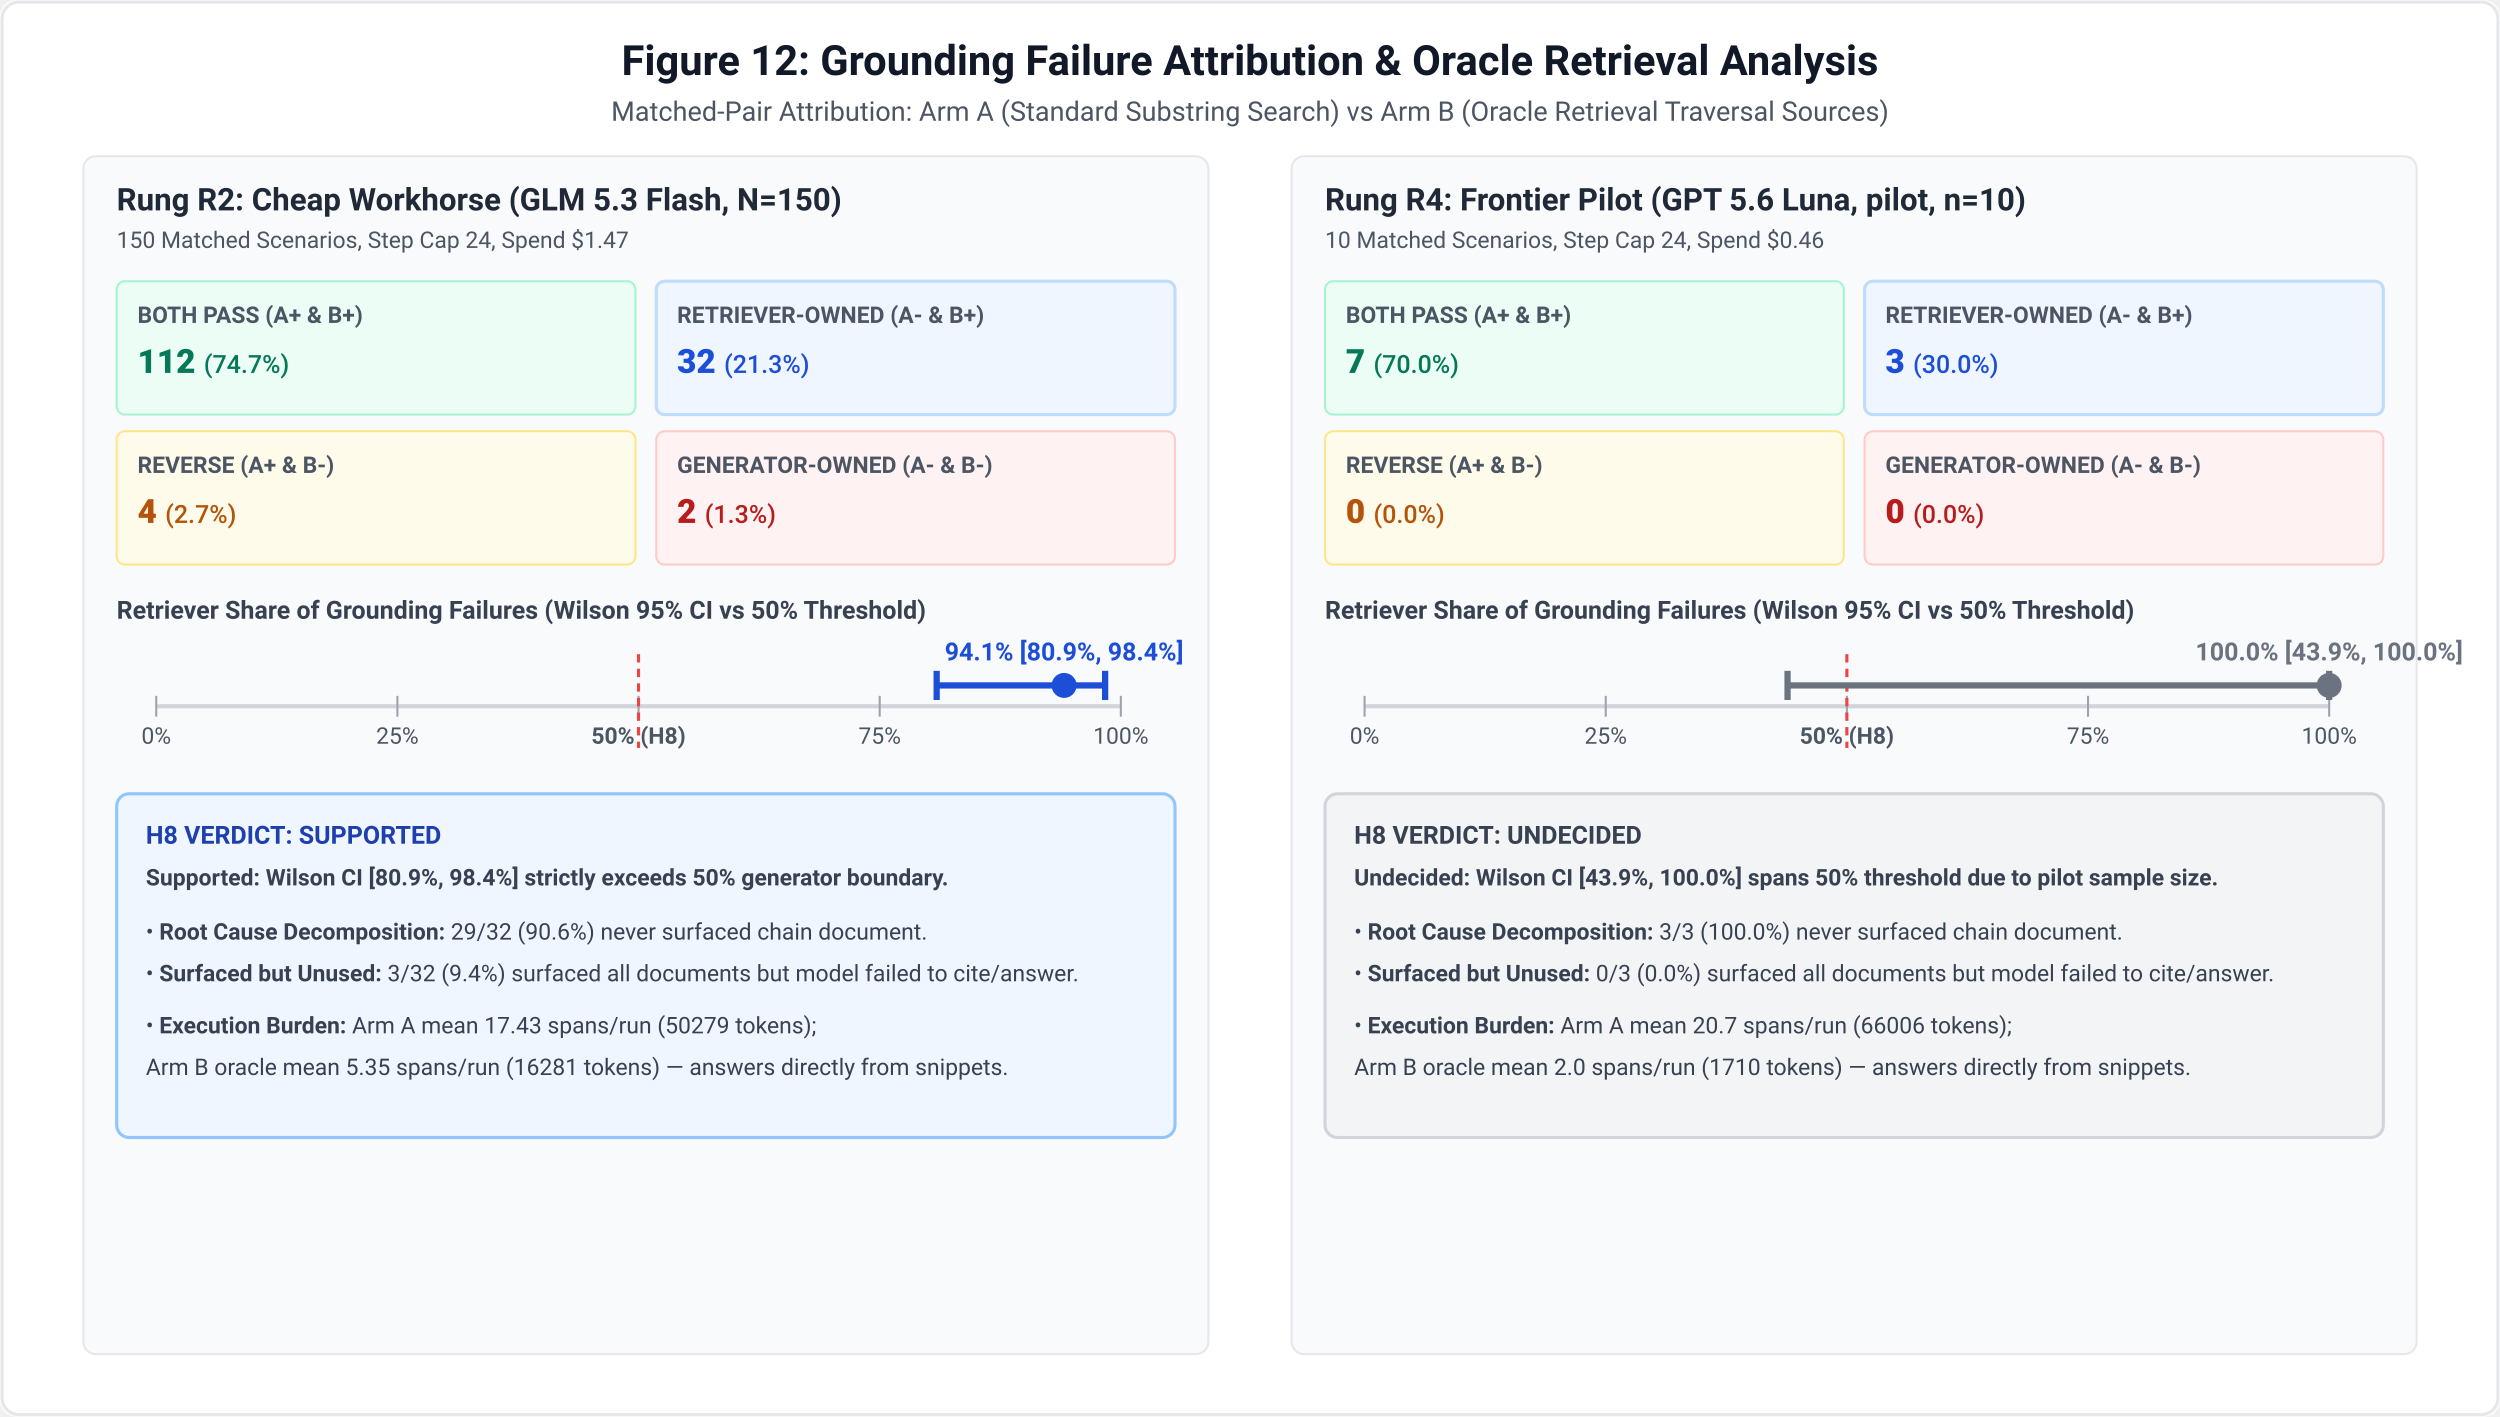
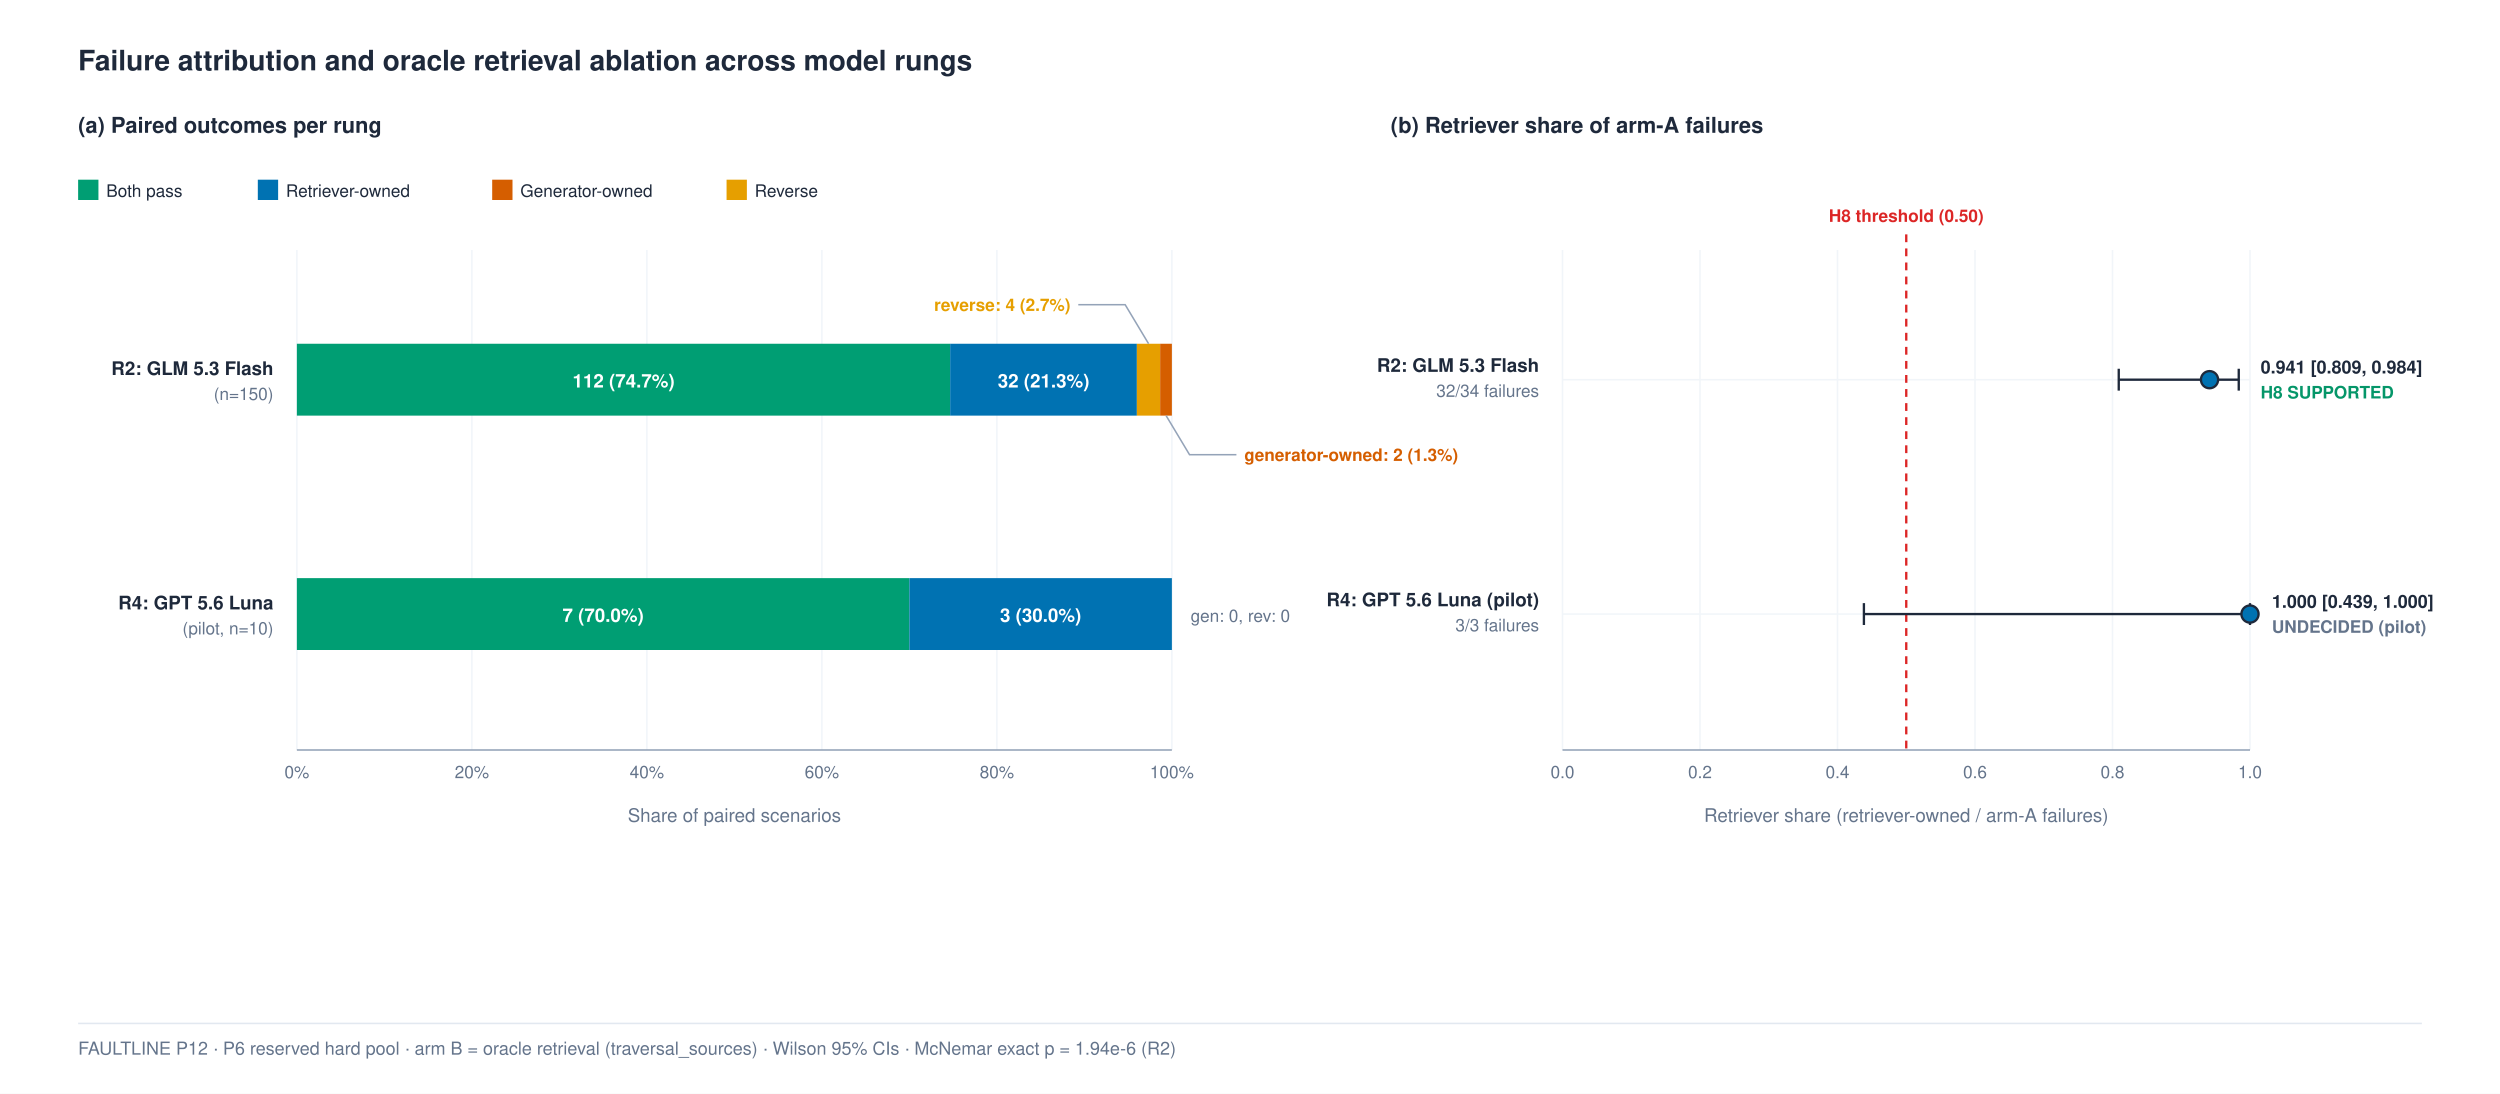
- <svg xmlns="http://www.w3.org/2000/svg" width="1200" height="680" viewBox="0 0 1200 680">
-   <rect width="100%" height="100%" fill="#ffffff" rx="8" />
-   <style>
-     .title { font-family: -apple-system, BlinkMacSystemFont, "Segoe UI", Roboto, sans-serif; font-size: 20px; font-weight: 700; fill: #111827; }
-     .subtitle { font-family: -apple-system, BlinkMacSystemFont, "Segoe UI", Roboto, sans-serif; font-size: 13px; fill: #4b5563; }
-     .panel-title { font-family: -apple-system, BlinkMacSystemFont, "Segoe UI", Roboto, sans-serif; font-size: 15px; font-weight: 700; fill: #1f2937; }
-     .sec-hdr { font-family: -apple-system, BlinkMacSystemFont, "Segoe UI", Roboto, sans-serif; font-size: 12px; font-weight: 700; fill: #374151; }
-     .axis-label { font-family: -apple-system, BlinkMacSystemFont, "Segoe UI", Roboto, sans-serif; font-size: 11px; fill: #4b5563; }
-     .val-text { font-family: -apple-system, BlinkMacSystemFont, "Segoe UI", Roboto, sans-serif; font-size: 12px; font-weight: 700; }
-     .grid-cell-hdr { font-family: -apple-system, BlinkMacSystemFont, "Segoe UI", Roboto, sans-serif; font-size: 11px; font-weight: 600; fill: #4b5563; }
-     .grid-cell-val { font-family: -apple-system, BlinkMacSystemFont, "Segoe UI", Roboto, sans-serif; font-size: 16px; font-weight: 800; }
-     .badge-hdr { font-family: -apple-system, BlinkMacSystemFont, "Segoe UI", Roboto, sans-serif; font-size: 12px; font-weight: 700; }
-     .badge-body { font-family: -apple-system, BlinkMacSystemFont, "Segoe UI", Roboto, sans-serif; font-size: 11px; fill: #374151; }
-   </style>
-   <rect x="1" y="1" width="1198" height="678" fill="none" stroke="#e5e7eb" stroke-width="1.5" rx="8" />
-   <text x="600.0" y="36" class="title" text-anchor="middle">Figure 12: Grounding Failure Attribution &amp; Oracle Retrieval Analysis</text>
-   <text x="600.0" y="58" class="subtitle" text-anchor="middle">Matched-Pair Attribution: Arm A (Standard Substring Search) vs Arm B (Oracle Retrieval Traversal Sources)</text>
-   <rect x="40" y="75" width="540" height="575" fill="#f9fafb" rx="6" stroke="#e5e7eb" stroke-width="1" />
-   <text x="56" y="101" class="panel-title">Rung R2: Cheap Workhorse (GLM 5.3 Flash, N=150)</text>
-   <text x="56" y="119" class="axis-label" fill="#6b7280">150 Matched Scenarios, Step Cap 24, Spend $1.47</text>
-   <rect x="56" y="135" width="249.0" height="64" fill="#ecfdf5" rx="4" stroke="#a7f3d0" stroke-width="1" />
-   <text x="66" y="155" class="grid-cell-hdr" fill="#065f46">BOTH PASS (A+ &amp; B+)</text>
-   <text x="66" y="179" class="grid-cell-val" fill="#047857">112 <tspan font-size="12px" font-weight="500">(74.7%)</tspan>
-   </text>
-   <rect x="315.0" y="135" width="249.0" height="64" fill="#eff6ff" rx="4" stroke="#bfdbfe" stroke-width="1.5" />
-   <text x="325.0" y="155" class="grid-cell-hdr" fill="#1e40af">RETRIEVER-OWNED (A- &amp; B+)</text>
-   <text x="325.0" y="179" class="grid-cell-val" fill="#1d4ed8">32 <tspan font-size="12px" font-weight="500">(21.3%)</tspan>
-   </text>
-   <rect x="56" y="207" width="249.0" height="64" fill="#fffbeb" rx="4" stroke="#fde68a" stroke-width="1" />
-   <text x="66" y="227" class="grid-cell-hdr" fill="#92400e">REVERSE (A+ &amp; B-)</text>
-   <text x="66" y="251" class="grid-cell-val" fill="#b45309">4 <tspan font-size="12px" font-weight="500">(2.7%)</tspan>
-   </text>
-   <rect x="315.0" y="207" width="249.0" height="64" fill="#fef2f2" rx="4" stroke="#fecaca" stroke-width="1" />
-   <text x="325.0" y="227" class="grid-cell-hdr" fill="#991b1b">GENERATOR-OWNED (A- &amp; B-)</text>
-   <text x="325.0" y="251" class="grid-cell-val" fill="#b91c1c">2 <tspan font-size="12px" font-weight="500">(1.3%)</tspan>
-   </text>
-   <text x="56" y="297" class="sec-hdr">Retriever Share of Grounding Failures (Wilson 95% CI vs 50% Threshold)</text>
-   <line x1="75" y1="339" x2="538" y2="339" stroke="#d1d5db" stroke-width="2" />
-   <line x1="75.0" y1="334" x2="75.0" y2="344" stroke="#9ca3af" stroke-width="1" />
-   <text x="75.0" y="357" class="axis-label" text-anchor="middle" font-weight="400">0%</text>
-   <line x1="190.75" y1="334" x2="190.75" y2="344" stroke="#9ca3af" stroke-width="1" />
-   <text x="190.75" y="357" class="axis-label" text-anchor="middle" font-weight="400">25%</text>
-   <line x1="306.5" y1="334" x2="306.5" y2="344" stroke="#9ca3af" stroke-width="1" />
-   <text x="306.5" y="357" class="axis-label" text-anchor="middle" font-weight="700">50% (H8)</text>
-   <line x1="422.25" y1="334" x2="422.25" y2="344" stroke="#9ca3af" stroke-width="1" />
-   <text x="422.25" y="357" class="axis-label" text-anchor="middle" font-weight="400">75%</text>
-   <line x1="538.0" y1="334" x2="538.0" y2="344" stroke="#9ca3af" stroke-width="1" />
-   <text x="538.0" y="357" class="axis-label" text-anchor="middle" font-weight="400">100%</text>
-   <line x1="306.5" y1="314" x2="306.5" y2="359" stroke="#ef4444" stroke-width="1.5" stroke-dasharray="4,3" />
-   <line x1="449.597" y1="329" x2="530.461" y2="329" stroke="#1d4ed8" stroke-width="3" />
-   <line x1="449.597" y1="322" x2="449.597" y2="336" stroke="#1d4ed8" stroke-width="3" />
-   <line x1="530.461" y1="322" x2="530.461" y2="336" stroke="#1d4ed8" stroke-width="3" />
-   <circle cx="510.765" cy="329" r="6" fill="#1d4ed8" />
-   <text x="510.765" y="317" class="val-text" fill="#1d4ed8" text-anchor="middle">94.1% [80.9%, 98.4%]</text>
-   <rect x="56" y="381" width="508" height="165" fill="#eff6ff" rx="6" stroke="#93c5fd" stroke-width="1.5" />
-   <text x="70" y="405" class="badge-hdr" fill="#1e40af">H8 VERDICT: SUPPORTED</text>
-   <text x="70" y="425" class="badge-body" font-weight="600">Supported: Wilson CI [80.9%, 98.4%] strictly exceeds 50% generator boundary.</text>
-   <text x="70" y="451" class="badge-body">• <tspan font-weight="700">Root Cause Decomposition:</tspan> 29/32 (90.6%) never surfaced chain document.</text>
-   <text x="70" y="471" class="badge-body">• <tspan font-weight="700">Surfaced but Unused:</tspan> 3/32 (9.4%) surfaced all documents but model failed to cite/answer.</text>
-   <text x="70" y="496" class="badge-body">• <tspan font-weight="700">Execution Burden:</tspan> Arm A mean 17.43 spans/run (50279 tokens);</text>
-   <text x="70" y="516" class="badge-body">  Arm B oracle mean 5.35 spans/run (16281 tokens) — answers directly from snippets.</text>
-   <rect x="620" y="75" width="540" height="575" fill="#f9fafb" rx="6" stroke="#e5e7eb" stroke-width="1" />
-   <text x="636" y="101" class="panel-title">Rung R4: Frontier Pilot (GPT 5.6 Luna, pilot, n=10)</text>
-   <text x="636" y="119" class="axis-label" fill="#6b7280">10 Matched Scenarios, Step Cap 24, Spend $0.46</text>
-   <rect x="636" y="135" width="249.0" height="64" fill="#ecfdf5" rx="4" stroke="#a7f3d0" stroke-width="1" />
-   <text x="646" y="155" class="grid-cell-hdr" fill="#065f46">BOTH PASS (A+ &amp; B+)</text>
-   <text x="646" y="179" class="grid-cell-val" fill="#047857">7 <tspan font-size="12px" font-weight="500">(70.0%)</tspan>
-   </text>
-   <rect x="895.0" y="135" width="249.0" height="64" fill="#eff6ff" rx="4" stroke="#bfdbfe" stroke-width="1.5" />
-   <text x="905.0" y="155" class="grid-cell-hdr" fill="#1e40af">RETRIEVER-OWNED (A- &amp; B+)</text>
-   <text x="905.0" y="179" class="grid-cell-val" fill="#1d4ed8">3 <tspan font-size="12px" font-weight="500">(30.0%)</tspan>
-   </text>
-   <rect x="636" y="207" width="249.0" height="64" fill="#fffbeb" rx="4" stroke="#fde68a" stroke-width="1" />
-   <text x="646" y="227" class="grid-cell-hdr" fill="#92400e">REVERSE (A+ &amp; B-)</text>
-   <text x="646" y="251" class="grid-cell-val" fill="#b45309">0 <tspan font-size="12px" font-weight="500">(0.0%)</tspan>
-   </text>
-   <rect x="895.0" y="207" width="249.0" height="64" fill="#fef2f2" rx="4" stroke="#fecaca" stroke-width="1" />
-   <text x="905.0" y="227" class="grid-cell-hdr" fill="#991b1b">GENERATOR-OWNED (A- &amp; B-)</text>
-   <text x="905.0" y="251" class="grid-cell-val" fill="#b91c1c">0 <tspan font-size="12px" font-weight="500">(0.0%)</tspan>
-   </text>
-   <text x="636" y="297" class="sec-hdr">Retriever Share of Grounding Failures (Wilson 95% CI vs 50% Threshold)</text>
-   <line x1="655" y1="339" x2="1118" y2="339" stroke="#d1d5db" stroke-width="2" />
-   <line x1="655.0" y1="334" x2="655.0" y2="344" stroke="#9ca3af" stroke-width="1" />
-   <text x="655.0" y="357" class="axis-label" text-anchor="middle" font-weight="400">0%</text>
-   <line x1="770.75" y1="334" x2="770.75" y2="344" stroke="#9ca3af" stroke-width="1" />
-   <text x="770.75" y="357" class="axis-label" text-anchor="middle" font-weight="400">25%</text>
-   <line x1="886.5" y1="334" x2="886.5" y2="344" stroke="#9ca3af" stroke-width="1" />
-   <text x="886.5" y="357" class="axis-label" text-anchor="middle" font-weight="700">50% (H8)</text>
-   <line x1="1002.25" y1="334" x2="1002.25" y2="344" stroke="#9ca3af" stroke-width="1" />
-   <text x="1002.25" y="357" class="axis-label" text-anchor="middle" font-weight="400">75%</text>
-   <line x1="1118.0" y1="334" x2="1118.0" y2="344" stroke="#9ca3af" stroke-width="1" />
-   <text x="1118.0" y="357" class="axis-label" text-anchor="middle" font-weight="400">100%</text>
-   <line x1="886.5" y1="314" x2="886.5" y2="359" stroke="#ef4444" stroke-width="1.5" stroke-dasharray="4,3" />
-   <line x1="858.027" y1="329" x2="1118.0" y2="329" stroke="#6b7280" stroke-width="3" />
-   <line x1="858.027" y1="322" x2="858.027" y2="336" stroke="#6b7280" stroke-width="3" />
-   <line x1="1118.0" y1="322" x2="1118.0" y2="336" stroke="#6b7280" stroke-width="3" />
-   <circle cx="1118.0" cy="329" r="6" fill="#6b7280" />
-   <text x="1118.0" y="317" class="val-text" fill="#6b7280" text-anchor="middle">100.0% [43.9%, 100.0%]</text>
-   <rect x="636" y="381" width="508" height="165" fill="#f3f4f6" rx="6" stroke="#d1d5db" stroke-width="1.5" />
-   <text x="650" y="405" class="badge-hdr" fill="#374151">H8 VERDICT: UNDECIDED</text>
-   <text x="650" y="425" class="badge-body" font-weight="600">Undecided: Wilson CI [43.9%, 100.0%] spans 50% threshold due to pilot sample size.</text>
-   <text x="650" y="451" class="badge-body">• <tspan font-weight="700">Root Cause Decomposition:</tspan> 3/3 (100.0%) never surfaced chain document.</text>
-   <text x="650" y="471" class="badge-body">• <tspan font-weight="700">Surfaced but Unused:</tspan> 0/3 (0.0%) surfaced all documents but model failed to cite/answer.</text>
-   <text x="650" y="496" class="badge-body">• <tspan font-weight="700">Execution Burden:</tspan> Arm A mean 20.7 spans/run (66006 tokens);</text>
-   <text x="650" y="516" class="badge-body">  Arm B oracle mean 2.0 spans/run (1710 tokens) — answers directly from snippets.</text>
+ <svg xmlns="http://www.w3.org/2000/svg" viewBox="0 0 1600 700" width="1600" height="700">
+   <rect width="1600" height="700" fill="#ffffff" />
+   <text x="50" y="45" font-family="Helvetica, Arial, sans-serif" font-size="18" font-weight="600" fill="#1e293b">Failure attribution and oracle retrieval ablation across model rungs</text>
+   <text x="50" y="85" font-family="Helvetica, Arial, sans-serif" font-size="14" font-weight="600" fill="#1e293b">(a) Paired outcomes per rung</text>
+   <rect x="50" y="115" width="13" height="13" fill="#009E73" />
+   <text x="68" y="126" font-family="Helvetica, Arial, sans-serif" font-size="11" fill="#1e293b">Both pass</text>
+   <rect x="165" y="115" width="13" height="13" fill="#0072B2" />
+   <text x="183" y="126" font-family="Helvetica, Arial, sans-serif" font-size="11" fill="#1e293b">Retriever-owned</text>
+   <rect x="315" y="115" width="13" height="13" fill="#D55E00" />
+   <text x="333" y="126" font-family="Helvetica, Arial, sans-serif" font-size="11" fill="#1e293b">Generator-owned</text>
+   <rect x="465" y="115" width="13" height="13" fill="#E69F00" />
+   <text x="483" y="126" font-family="Helvetica, Arial, sans-serif" font-size="11" fill="#1e293b">Reverse</text>
+   <line x1="190.0" y1="160" x2="190.0" y2="480" stroke="#f1f5f9" stroke-width="1" />
+   <text x="190.0" y="498" font-family="Helvetica, Arial, sans-serif" font-size="11" fill="#64748b" text-anchor="middle">0%</text>
+   <line x1="302.0" y1="160" x2="302.0" y2="480" stroke="#f1f5f9" stroke-width="1" />
+   <text x="302.0" y="498" font-family="Helvetica, Arial, sans-serif" font-size="11" fill="#64748b" text-anchor="middle">20%</text>
+   <line x1="414.0" y1="160" x2="414.0" y2="480" stroke="#f1f5f9" stroke-width="1" />
+   <text x="414.0" y="498" font-family="Helvetica, Arial, sans-serif" font-size="11" fill="#64748b" text-anchor="middle">40%</text>
+   <line x1="526.0" y1="160" x2="526.0" y2="480" stroke="#f1f5f9" stroke-width="1" />
+   <text x="526.0" y="498" font-family="Helvetica, Arial, sans-serif" font-size="11" fill="#64748b" text-anchor="middle">60%</text>
+   <line x1="638.0" y1="160" x2="638.0" y2="480" stroke="#f1f5f9" stroke-width="1" />
+   <text x="638.0" y="498" font-family="Helvetica, Arial, sans-serif" font-size="11" fill="#64748b" text-anchor="middle">80%</text>
+   <line x1="750.0" y1="160" x2="750.0" y2="480" stroke="#f1f5f9" stroke-width="1" />
+   <text x="750.0" y="498" font-family="Helvetica, Arial, sans-serif" font-size="11" fill="#64748b" text-anchor="middle">100%</text>
+   <line x1="190.0" y1="480" x2="750.0" y2="480" stroke="#94a3b8" stroke-width="1" />
+   <text x="470.0" y="526" font-family="Helvetica, Arial, sans-serif" font-size="12" fill="#64748b" text-anchor="middle">Share of paired scenarios</text>
+   <text x="175.0" y="240.0" font-family="Helvetica, Arial, sans-serif" font-size="12" font-weight="600" fill="#1e293b" text-anchor="end">R2: GLM 5.3 Flash</text>
+   <text x="175.0" y="256.0" font-family="Helvetica, Arial, sans-serif" font-size="11" fill="#64748b" text-anchor="end">(n=150)</text>
+   <rect x="190.0" y="220.0" width="418.1" height="46.0" fill="#009E73" />
+   <text x="399.1" y="248.0" font-family="Helvetica, Arial, sans-serif" font-size="12" font-weight="600" fill="#ffffff" text-anchor="middle">112 (74.7%)</text>
+   <rect x="608.1" y="220.0" width="119.5" height="46.0" fill="#0072B2" />
+   <text x="667.9" y="248.0" font-family="Helvetica, Arial, sans-serif" font-size="12" font-weight="600" fill="#ffffff" text-anchor="middle">32 (21.3%)</text>
+   <rect x="727.6" y="220.0" width="14.9" height="46.0" fill="#E69F00" />
+   <polyline points="735.1,220.0 720.1,195.0 690.1,195.0" fill="none" stroke="#94a3b8" stroke-width="1" />
+   <text x="685.1" y="199.0" font-family="Helvetica, Arial, sans-serif" font-size="11" font-weight="600" fill="#E69F00" text-anchor="end">reverse: 4 (2.7%)</text>
+   <rect x="742.5" y="220.0" width="7.5" height="46.0" fill="#D55E00" />
+   <polyline points="746.3,266.0 761.3,291.0 791.3,291.0" fill="none" stroke="#94a3b8" stroke-width="1" />
+   <text x="796.3" y="295.0" font-family="Helvetica, Arial, sans-serif" font-size="11" font-weight="600" fill="#D55E00" text-anchor="start">generator-owned: 2 (1.3%)</text>
+   <text x="175.0" y="390.0" font-family="Helvetica, Arial, sans-serif" font-size="12" font-weight="600" fill="#1e293b" text-anchor="end">R4: GPT 5.6 Luna</text>
+   <text x="175.0" y="406.0" font-family="Helvetica, Arial, sans-serif" font-size="11" fill="#64748b" text-anchor="end">(pilot, n=10)</text>
+   <rect x="190.0" y="370.0" width="392.0" height="46.0" fill="#009E73" />
+   <text x="386.0" y="398.0" font-family="Helvetica, Arial, sans-serif" font-size="12" font-weight="600" fill="#ffffff" text-anchor="middle">7 (70.0%)</text>
+   <rect x="582.0" y="370.0" width="168.0" height="46.0" fill="#0072B2" />
+   <text x="666.0" y="398.0" font-family="Helvetica, Arial, sans-serif" font-size="12" font-weight="600" fill="#ffffff" text-anchor="middle">3 (30.0%)</text>
+   <text x="762.0" y="398.0" font-family="Helvetica, Arial, sans-serif" font-size="11" fill="#64748b">gen: 0, rev: 0</text>
+   <text x="890" y="85" font-family="Helvetica, Arial, sans-serif" font-size="14" font-weight="600" fill="#1e293b">(b) Retriever share of arm-A failures</text>
+   <line x1="1000.0" y1="160" x2="1000.0" y2="480" stroke="#f1f5f9" stroke-width="1" />
+   <text x="1000.0" y="498" font-family="Helvetica, Arial, sans-serif" font-size="11" fill="#64748b" text-anchor="middle">0.0</text>
+   <line x1="1088.0" y1="160" x2="1088.0" y2="480" stroke="#f1f5f9" stroke-width="1" />
+   <text x="1088.0" y="498" font-family="Helvetica, Arial, sans-serif" font-size="11" fill="#64748b" text-anchor="middle">0.2</text>
+   <line x1="1176.0" y1="160" x2="1176.0" y2="480" stroke="#f1f5f9" stroke-width="1" />
+   <text x="1176.0" y="498" font-family="Helvetica, Arial, sans-serif" font-size="11" fill="#64748b" text-anchor="middle">0.4</text>
+   <line x1="1264.0" y1="160" x2="1264.0" y2="480" stroke="#f1f5f9" stroke-width="1" />
+   <text x="1264.0" y="498" font-family="Helvetica, Arial, sans-serif" font-size="11" fill="#64748b" text-anchor="middle">0.6</text>
+   <line x1="1352.0" y1="160" x2="1352.0" y2="480" stroke="#f1f5f9" stroke-width="1" />
+   <text x="1352.0" y="498" font-family="Helvetica, Arial, sans-serif" font-size="11" fill="#64748b" text-anchor="middle">0.8</text>
+   <line x1="1440.0" y1="160" x2="1440.0" y2="480" stroke="#f1f5f9" stroke-width="1" />
+   <text x="1440.0" y="498" font-family="Helvetica, Arial, sans-serif" font-size="11" fill="#64748b" text-anchor="middle">1.0</text>
+   <line x1="1000.0" y1="480" x2="1440.0" y2="480" stroke="#94a3b8" stroke-width="1" />
+   <text x="1220.0" y="526" font-family="Helvetica, Arial, sans-serif" font-size="12" fill="#64748b" text-anchor="middle">Retriever share (retriever-owned / arm-A failures)</text>
+   <line x1="1000.0" y1="243" x2="1440.0" y2="243" stroke="#f1f5f9" stroke-width="1" />
+   <line x1="1000.0" y1="393" x2="1440.0" y2="393" stroke="#f1f5f9" stroke-width="1" />
+   <line x1="1220.0" y1="150" x2="1220.0" y2="480" stroke="#dc2626" stroke-width="1.5" stroke-dasharray="5,4" />
+   <text x="1220.0" y="142" font-family="Helvetica, Arial, sans-serif" font-size="11" font-weight="600" fill="#dc2626" text-anchor="middle">H8 threshold (0.50)</text>
+   <text x="985.0" y="238" font-family="Helvetica, Arial, sans-serif" font-size="12" font-weight="600" fill="#1e293b" text-anchor="end">R2: GLM 5.3 Flash</text>
+   <text x="985.0" y="254" font-family="Helvetica, Arial, sans-serif" font-size="11" fill="#64748b" text-anchor="end">32/34 failures</text>
+   <line x1="1356.0" y1="243" x2="1432.8" y2="243" stroke="#1e293b" stroke-width="1.5" />
+   <line x1="1356.0" y1="236" x2="1356.0" y2="250" stroke="#1e293b" stroke-width="1.5" />
+   <line x1="1432.8" y1="236" x2="1432.8" y2="250" stroke="#1e293b" stroke-width="1.5" />
+   <circle cx="1414.1" cy="243" r="5.5" fill="#0072B2" stroke="#1e293b" stroke-width="1.5" />
+   <text x="1446.8" y="239" font-family="Helvetica, Arial, sans-serif" font-size="11.5" font-weight="600" fill="#1e293b">0.941 [0.809, 0.984]</text>
+   <text x="1446.8" y="255" font-family="Helvetica, Arial, sans-serif" font-size="11" font-weight="600" fill="#059669">H8 SUPPORTED</text>
+   <text x="985.0" y="388" font-family="Helvetica, Arial, sans-serif" font-size="12" font-weight="600" fill="#1e293b" text-anchor="end">R4: GPT 5.6 Luna (pilot)</text>
+   <text x="985.0" y="404" font-family="Helvetica, Arial, sans-serif" font-size="11" fill="#64748b" text-anchor="end">3/3 failures</text>
+   <line x1="1192.9" y1="393" x2="1440.0" y2="393" stroke="#1e293b" stroke-width="1.5" />
+   <line x1="1192.9" y1="386" x2="1192.9" y2="400" stroke="#1e293b" stroke-width="1.5" />
+   <line x1="1440.0" y1="386" x2="1440.0" y2="400" stroke="#1e293b" stroke-width="1.5" />
+   <circle cx="1440.0" cy="393" r="5.5" fill="#0072B2" stroke="#1e293b" stroke-width="1.5" />
+   <text x="1454.0" y="389" font-family="Helvetica, Arial, sans-serif" font-size="11.5" font-weight="600" fill="#1e293b">1.000 [0.439, 1.000]</text>
+   <text x="1454.0" y="405" font-family="Helvetica, Arial, sans-serif" font-size="11" font-weight="600" fill="#64748b">UNDECIDED (pilot)</text>
+   <line x1="50" y1="655" x2="1550" y2="655" stroke="#e2e8f0" stroke-width="1" />
+   <text x="50" y="675" font-family="Helvetica, Arial, sans-serif" font-size="11.5" fill="#64748b">FAULTLINE P12 · P6 reserved hard pool · arm B = oracle retrieval (traversal_sources) · Wilson 95% CIs · McNemar exact p = 1.94e-6 (R2)</text>
</svg>
